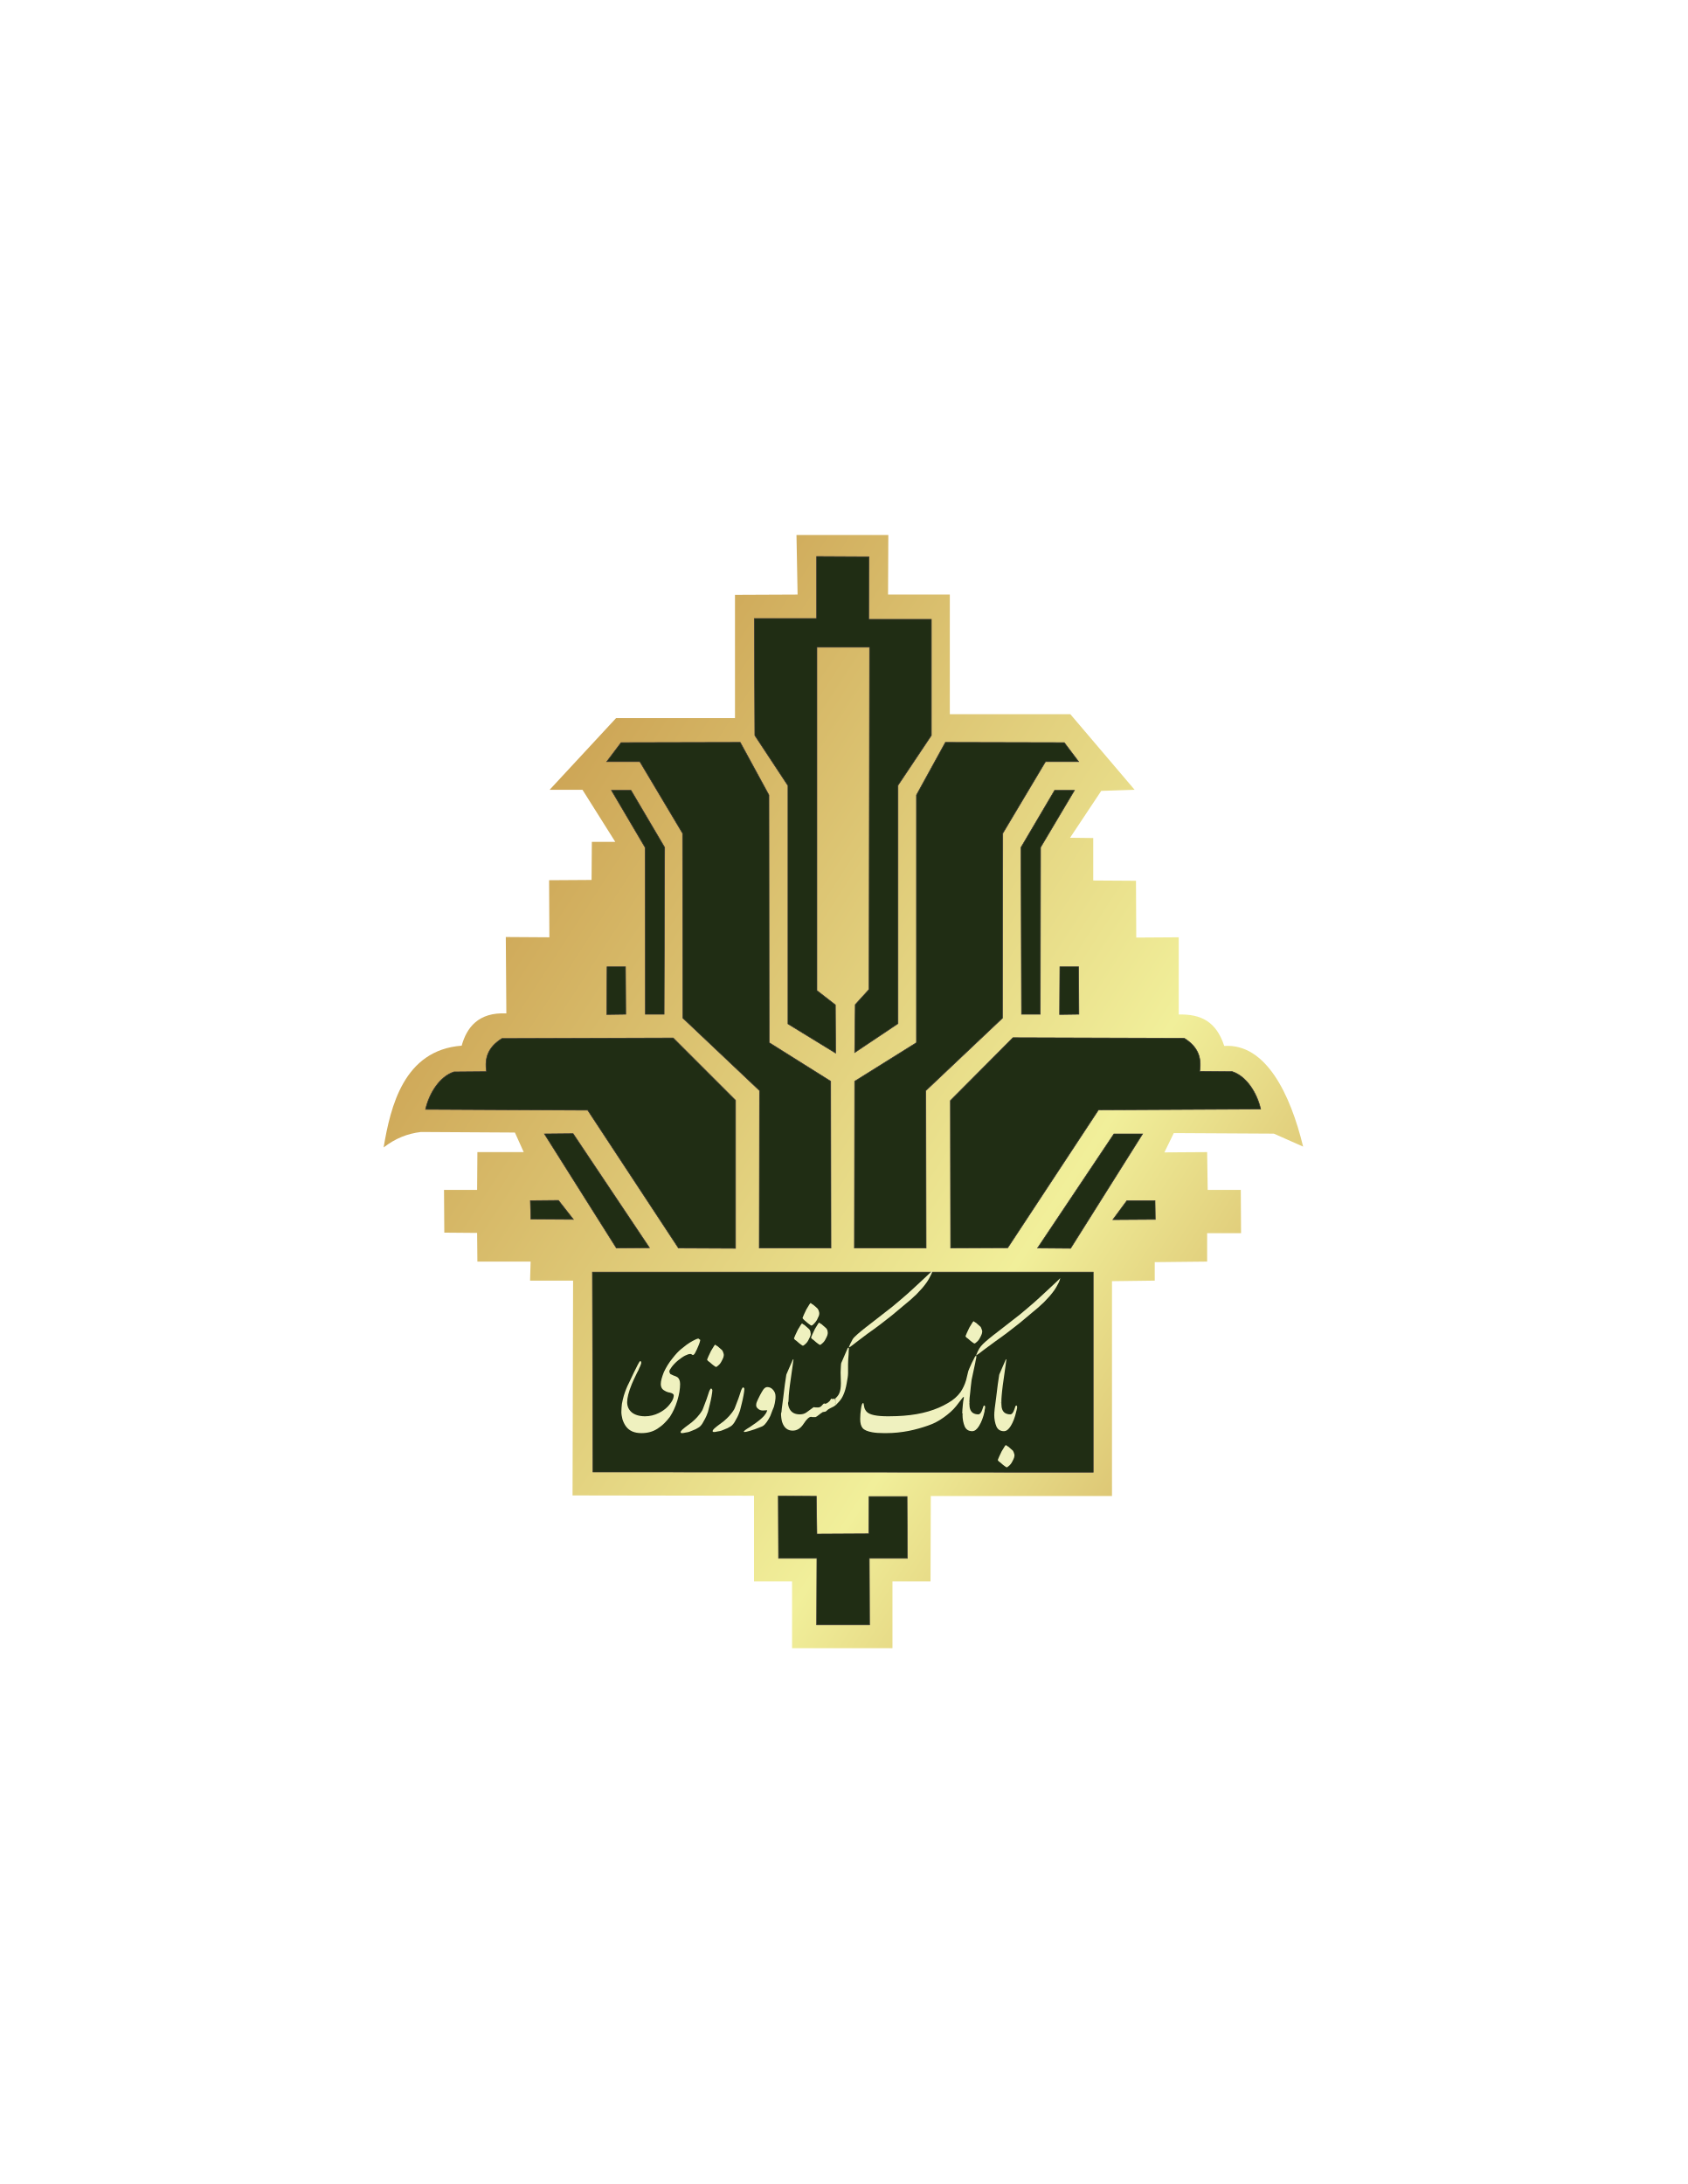
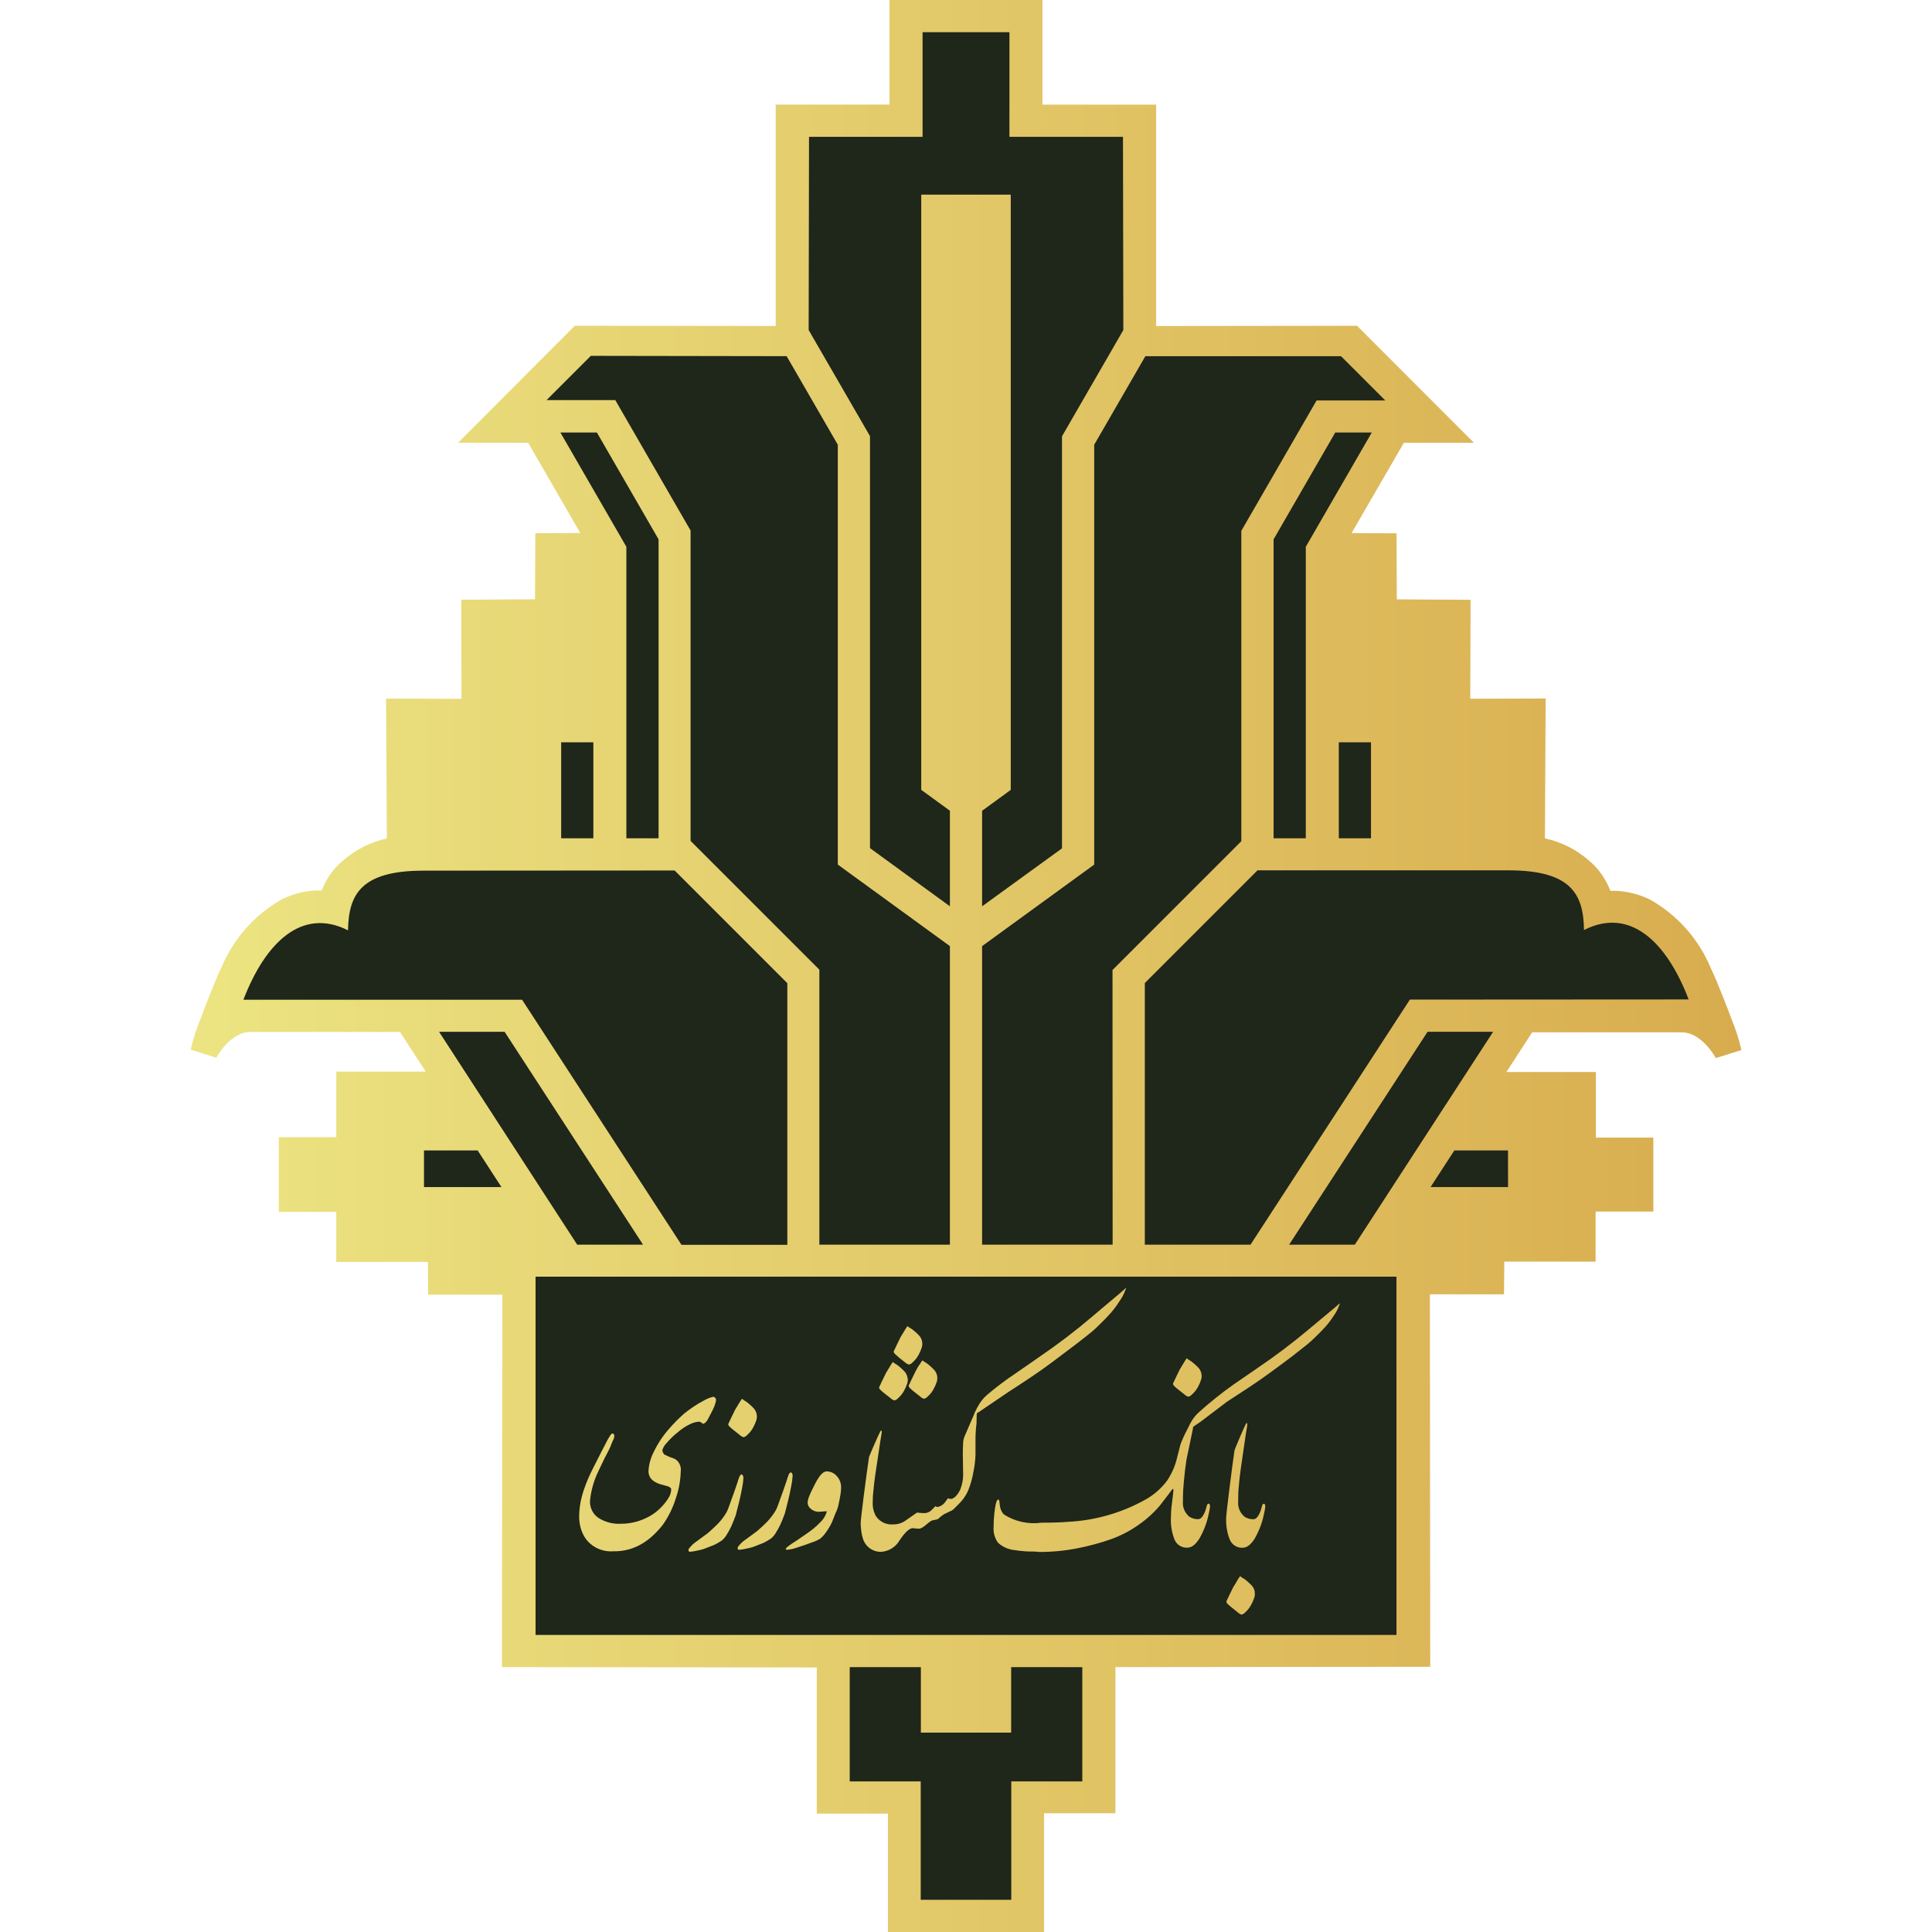
- <svg xmlns="http://www.w3.org/2000/svg" version="1.0" x="0px" y="0px" viewBox="0 0 612 792" style="enable-background:new 0 0 612 792;" xml:space="preserve">
-   <style type="text/css">
- 	.st0{fill-rule:evenodd;clip-rule:evenodd;fill:url(#SVGID_1_);}
- 	.st1{fill-rule:evenodd;clip-rule:evenodd;fill:#202D14;stroke:#373435;stroke-width:0.216;stroke-miterlimit:22.926;}
- 	.st2{fill-rule:evenodd;clip-rule:evenodd;fill:#EFF1BF;}
- </style>
-   <g id="Layer_1">
- </g>
-   <g id="_x23_Layer_3">
-     <g>
-       <linearGradient id="SVGID_1_" gradientUnits="userSpaceOnUse" x1="51.8" y1="231.721" x2="570.007" y2="568.249">
-         <stop offset="0" style="stop-color:#B6762A" />
-         <stop offset="0.63" style="stop-color:#F1EF9A" />
-         <stop offset="1" style="stop-color:#B6762A" />
-       </linearGradient>
-       <path class="st0" d="M289.2,215.6l-0.4-21.6h33.3l-0.1,21.6l22.4,0l0,43.4l43.7,0l23.3,27.4l-12.1,0.4L388,303.8l8.4,0.1l0,15.4    l15.5,0.1l0.1,20.6l15.4-0.1v28c8-0.2,13.6,2.5,16.5,11.4c15.1-1,24,17.5,28.6,36.5l-10.6-4.7l-36.3-0.2l-3.4,7l15.5-0.1l0.2,13.7    l12,0l0.1,15.7l-12.3,0l0,10.3l-19,0.2l0,6.7l-15.5,0.2l0,77.9l-65.7,0l-0.1,31l-13.8,0l0,24.2l-36.4,0v-24.2l-13.8,0l0-31.1    l-65.8-0.1l0.2-77.9l-15.6,0l0.2-6.9l-19.3,0l-0.1-10.4l-11.9-0.1l-0.1-15.5l12,0l0.1-13.7l16.8,0l-3.2-7.1l-34.1-0.2    c-4.9,0.6-9.2,2.3-13.5,5.6c2.5-14.8,7.3-35.3,28.3-36.9c1.8-6.5,6-12.2,16.2-11.7l-0.2-27.7l15.8,0.1l-0.1-20.7l15.4-0.1    l0.1-13.8l8.5,0l-11.9-18.9l-11.9,0l24.1-26h43.1l0-44.7L289.2,215.6z" />
-       <polygon class="st1" points="302.9,364.4 303,381.9 285.7,371.3 285.7,284.9 273.7,266.7 273.5,224.3 296.1,224.3 296.1,201.8     315.1,201.9 315,224.6 337.7,224.6 337.7,266.7 325.6,284.8 325.6,371.2 309.9,381.7 310.1,364.3 315.1,358.8 315.3,234.7     296.2,234.7 296.2,359.2   " />
-       <polygon class="st1" points="220,276.2 225.2,269.3 268.4,269.2 278.8,288.3 278.9,378.1 301.2,392.1 301.3,452.6 275.3,452.6     275.4,395.5 247.6,369.2 247.5,302.2 232,276.2   " />
-       <polygon class="st1" points="221.7,286.6 228.8,286.6 241,307.3 240.8,367.8 234,367.8 233.9,307.3   " />
-       <polygon class="st1" points="220.1,350.6 226.8,350.6 226.9,367.8 220,367.9   " />
-       <path class="st1" d="M154.3,402.3c1.3-5.8,5.1-11.9,10.3-13.6l11.8-0.1c-0.8-5.2,0.8-9,5.6-12l62.1-0.2l22.6,22.6l0,53.7    l-20.7-0.1l-32.9-50L154.3,402.3z" />
-       <polygon class="st1" points="197.4,411.2 207.8,411.1 235.5,452.5 223.5,452.6   " />
-       <polygon class="st1" points="192.3,435.4 192.5,442.1 207.9,442.2 202.5,435.3   " />
-       <polygon class="st1" points="391.1,276.2 385.9,269.3 342.8,269.2 332.3,288.3 332.3,378.1 309.9,392.1 309.8,452.6 335.8,452.6     335.7,395.5 363.5,369.2 363.6,302.2 379.1,276.2   " />
-       <path class="st1" d="M457.1,402.2c-1.3-5.8-5.1-11.9-10.3-13.6l-11.8-0.1c0.8-5.2-0.8-9-5.6-12l-62.1-0.2l-22.7,22.8l0.1,53.5    l20.7-0.1l32.9-50L457.1,402.2z" />
-       <polygon class="st1" points="414.3,411.2 403.9,411.2 376.2,452.6 388.2,452.7   " />
-       <polygon class="st1" points="418.8,435.4 418.9,442.2 403.5,442.3 408.6,435.4   " />
-       <polygon class="st1" points="282.2,542.5 282.3,565.1 296.2,565.1 296.1,589.2 315.3,589.2 315.2,565.1 329,565.1 328.9,542.7     315.1,542.7 315,556.2 296.2,556.3 296,542.6   " />
-       <polygon class="st1" points="214.8,461.3 215,533.8 396.4,533.9 396.4,461.3   " />
-       <polygon class="st1" points="384.3,350.6 391.1,350.6 391.2,367.8 384.2,367.9   " />
-       <polygon class="st1" points="389.6,286.6 382.4,286.6 370.2,307.3 370.4,367.8 377.2,367.8 377.3,307.3   " />
-       <g>
-         <path class="st2" d="M363.1,508.2v0.9c0,1.6,0.4,2.7,1.3,3.3c0.5,0.3,1.1,0.5,1.9,0.5c0.6,0,1.1-0.6,1.5-1.8     c0.1-0.3,0.2-0.6,0.3-0.9c0.1-0.3,0.2-0.5,0.4-0.5c0.2,0,0.3,0.2,0.3,0.6c0,0.2,0,0.4-0.1,0.7c-0.1,0.3-0.1,0.6-0.2,0.8     c-0.5,2.3-1.2,4-2,5.3c-0.8,1.3-1.6,1.9-2.5,1.9c-1.3,0-2.2-0.6-2.7-1.7c-0.5-1.2-0.8-2.6-0.8-4.4L363.1,508.2z" />
-         <path class="st2" d="M367.8,527.4c0.1,0.4,0,0.8-0.1,1.2c-0.1,0.4-0.4,0.9-0.7,1.5c-0.3,0.6-0.7,1.1-1.2,1.5     c-0.3,0.3-0.6,0.5-0.8,0.5c-0.1,0-0.4-0.2-0.8-0.5c-0.4-0.3-0.8-0.6-1.1-0.9c-0.3-0.3-0.6-0.5-0.9-0.7c-0.2-0.2-0.4-0.4-0.4-0.6     c0.2-0.5,0.4-0.9,0.5-1.2c0.4-0.8,0.7-1.5,0.9-1.9c0.4-0.6,0.7-1.2,1.1-1.8c0.1-0.1,0.2-0.3,0.4-0.5c0.1,0.1,0.2,0.2,0.4,0.3     c0.1,0.1,0.3,0.2,0.5,0.3c0.8,0.7,1.4,1.2,1.7,1.5C367.5,526.5,367.7,526.9,367.8,527.4z" />
-         <path class="st2" d="M363.1,508.2c-0.3,1-0.6,2-1,3c-0.4,1-1,1.6-1.6,1.6c0-0.5,0.2-2.5,0.7-6c0.4-3.6,0.8-6.3,1.1-8.2     c0-0.2,0.4-0.9,1-2.4c0.6-1.4,1.1-2.5,1.4-3.2c0.1,0,0.2-0.1,0.2-0.1c0,0.1,0,0.4-0.1,0.9l-0.2,1.5l-1,7.1     c-0.2,1.4-0.3,2.7-0.4,3.7C363.1,507,363.1,507.8,363.1,508.2z" />
-         <path class="st2" d="M351.5,508.2v0.9c0,1.6,0.4,2.7,1.3,3.3c0.5,0.3,1.1,0.5,1.9,0.5c0.6,0,1.1-0.6,1.5-1.8     c0.1-0.3,0.2-0.6,0.3-0.9c0.1-0.3,0.2-0.5,0.4-0.5c0.2,0,0.3,0.2,0.3,0.6c0,0.2,0,0.4-0.1,0.7c-0.1,0.3-0.1,0.6-0.1,0.8     c-0.5,2.3-1.2,4-2,5.3c-0.8,1.3-1.6,1.9-2.5,1.9c-1.3,0-2.2-0.6-2.7-1.7c-0.5-1.2-0.8-2.6-0.8-4.4L351.5,508.2z" />
-         <path class="st2" d="M356.1,482.5c0.1,0.4,0,0.8-0.1,1.2c-0.1,0.4-0.4,0.9-0.7,1.5c-0.3,0.6-0.7,1.1-1.2,1.5     c-0.3,0.3-0.6,0.5-0.8,0.5c-0.1,0-0.4-0.2-0.8-0.5c-0.4-0.3-0.8-0.6-1.1-0.9c-0.3-0.3-0.6-0.5-0.9-0.7c-0.2-0.2-0.4-0.4-0.4-0.6     c0.2-0.5,0.4-0.9,0.5-1.2c0.4-0.8,0.7-1.5,0.9-1.9c0.4-0.6,0.7-1.2,1.1-1.8c0.1-0.1,0.2-0.3,0.4-0.5c0.1,0.1,0.2,0.2,0.4,0.3     c0.1,0.1,0.3,0.2,0.5,0.3c0.8,0.7,1.4,1.2,1.7,1.5C355.8,481.7,356,482.1,356.1,482.5z" />
-         <path class="st2" d="M351.5,508.2c-0.1,0.5-0.2,0.9-0.4,1.4c-0.1,0.5-0.3,1-0.6,1.6c-0.3,0.6-0.6,1-0.9,1.2     c-0.3,0.3-0.6,0.3-0.7,0.2c0-0.9,0.1-1.9,0.2-3c0.1-1.1,0.2-1.9,0.3-2.2l0.1-0.6c0-0.1,0-0.2-0.1-0.2c0,0-0.1,0-0.2,0.1     c-0.2,0.2-0.4,0.5-0.8,1c-0.8,1-1.3,1.7-1.7,2.2c-1.2,1.5-2.7,2.8-4.5,4.1c-1.8,1.3-3.7,2.3-5.8,3c-2,0.7-4.4,1.4-6.9,1.9     c-2.6,0.5-5.3,0.8-8.1,0.8h-0.9c-1.7,0-3.1-0.1-4.2-0.3c-1.7-0.3-2.9-0.8-3.5-1.5c-0.6-0.7-0.9-1.8-0.9-3.3     c0-1.2,0.1-2.5,0.3-3.8c0.2-1.3,0.4-2,0.8-2c0.1,0,0.2,0.4,0.3,1.1c0.1,0.8,0.4,1.4,0.9,2c1.1,1.2,3.7,1.7,7.9,1.7     c2.3,0,4.1-0.1,5.5-0.2c6.6-0.5,11.9-2.1,16.1-4.6c2-1.1,3.5-2.5,4.6-4c0.8-1.2,1.5-2.6,2-4.3l0.8-3.3c0.1-0.3,0.5-1.3,1.3-3     c0.5-1,0.9-1.7,1-2c0.2-0.3,0.4-0.5,0.6-0.8c0,0.3,0,0.6,0,0.9c-0.2,0.8-0.3,1.5-0.4,2l-1.3,6.1c-0.2,1.7-0.4,3.2-0.5,4.5     C351.6,506.5,351.5,507.5,351.5,508.2z" />
-         <path class="st2" d="M356.4,487.4c0.9-0.9,2.8-2.5,5.7-4.7c2.6-2,5.1-4,7.7-6c1.8-1.5,3.6-3,5.3-4.5c1.2-1.1,2.8-2.5,4.8-4.4     c3-2.8,4.5-4.2,4.5-4.3c0,0.2,0,0.4-0.1,0.5c-0.1,0.5-0.5,1.4-1.1,2.4c-0.6,1.1-1.2,1.9-1.6,2.4c-0.6,0.8-1.3,1.6-2.1,2.4     c-0.7,0.8-1.3,1.4-1.8,1.8c-0.6,0.6-1.6,1.5-3.1,2.7c-1.1,0.9-2.7,2.3-4.9,4.1c-1.5,1.2-2.9,2.3-4.1,3.2     c-1.6,1.2-3.2,2.4-4.8,3.5l-4.2,3.1c-0.6,0.5-1.2,0.9-1.7,1.3c-0.5,0.4-0.9,0.6-0.9,0.4c0.3-0.8,0.7-1.6,1.1-2.3     C355.4,488.5,355.9,487.9,356.4,487.4z" />
-         <path class="st2" d="M302.9,509.7c0.8-0.8,1.3-1.4,1.5-1.6c0.6-0.7,1.1-1.5,1.5-2.5c0.4-0.9,0.8-2.2,1.1-3.9     c0.3-1.6,0.5-2.9,0.5-3.7c0-1,0-2.1,0-3.3c0-1.1,0.1-2.3,0.2-3.5c0-1.1,0.1-1.8,0.1-2c0-0.2,0-0.4-0.1-0.5     c-0.1,0-0.2,0.1-0.3,0.1l-2.2,5.1c-0.2,0.3-0.3,0.9-0.3,1.5c0,0.7-0.1,1.5-0.1,2.3l0.1,3.9c0,1.6-0.2,2.8-0.6,3.7     c-0.2,0.4-0.4,0.8-0.7,1.1c-0.3,0.3-0.5,0.6-0.7,0.7V509.7z" />
-         <path class="st2" d="M310.1,484.6c0.9-0.9,2.8-2.5,5.7-4.7c2.6-2,5.1-4,7.7-6c1.8-1.5,3.6-3,5.3-4.5c1.2-1.1,2.8-2.5,4.8-4.4     c3-2.8,4.5-4.2,4.5-4.3c0,0.2,0,0.4-0.1,0.5c-0.1,0.5-0.5,1.3-1.1,2.4c-0.6,1.1-1.2,1.9-1.6,2.4c-0.6,0.8-1.3,1.6-2.1,2.4     c-0.7,0.8-1.3,1.4-1.8,1.8c-0.6,0.6-1.6,1.5-3.1,2.7c-1.1,0.9-2.7,2.3-4.9,4.1c-1.5,1.2-2.9,2.3-4.1,3.2     c-1.6,1.2-3.2,2.4-4.8,3.5l-4.1,3.1c-0.6,0.5-1.2,0.9-1.7,1.3c-0.5,0.4-0.9,0.6-0.9,0.4c0.3-0.8,0.7-1.6,1.1-2.3     C309.1,485.7,309.5,485.1,310.1,484.6z" />
-         <path class="st2" d="M302.8,509.7l-0.4,0.3c-0.7,0.3-1.1,0.6-1.4,0.7c-0.2,0.1-0.4,0.2-0.7,0.4c-0.2,0.2-0.5,0.4-0.8,0.7     c-0.2,0.1-0.4,0.2-0.7,0.2c-0.3,0-0.6,0.1-0.8,0.3c-0.2,0.1-0.6,0.4-1.1,0.8c-0.5,0.4-0.9,0.7-1.2,0.8c-0.2,0-0.4,0-0.7,0     c-0.3,0-0.6,0-0.9-0.1c-0.7,0-1.6,0.8-2.7,2.5c-1.1,1.7-2.4,2.5-4,2.5c-1.8,0-3.1-1-3.8-3.1c-0.1-0.3-0.2-0.8-0.3-1.5     c-0.1-0.7-0.1-1.2-0.1-1.6l2.5-4.5c0,1.2,0.2,2.2,0.7,3c0.7,1.2,1.9,1.8,3.6,1.8c0.9,0,1.7-0.2,2.4-0.7c0.8-0.6,1.7-1.2,2.6-1.9     c0.5,0.1,1,0.1,1.6,0.1c0.5,0,1-0.2,1.4-0.7c0.2-0.3,0.5-0.5,0.8-0.8c0.2,0.2,0.4,0.2,0.7,0.1c0.5-0.2,0.9-0.5,1.3-0.9     c0.2-0.3,0.4-0.6,0.6-0.9c0.3,0.1,0.6,0.2,0.8,0.1c0.2-0.1,0.3-0.1,0.4-0.2c0.1,0.2,0.2,0.4,0.2,0.6c0.1,0.2,0.1,0.4,0.1,0.7     c0,0.2,0,0.3-0.1,0.5C303,509.3,302.9,509.5,302.8,509.7z" />
-         <path class="st2" d="M293.9,483.3c0.1,0.4,0.1,0.8-0.1,1.2c-0.1,0.4-0.4,0.9-0.7,1.5c-0.3,0.6-0.7,1.1-1.2,1.5     c-0.3,0.3-0.6,0.5-0.8,0.5c-0.1,0-0.4-0.2-0.8-0.5c-0.4-0.3-0.8-0.6-1.1-0.9c-0.3-0.3-0.6-0.5-0.9-0.7c-0.2-0.2-0.4-0.4-0.4-0.6     c0.2-0.5,0.4-0.9,0.5-1.2c0.4-0.8,0.7-1.5,0.9-1.9c0.4-0.6,0.7-1.2,1.1-1.8c0.1-0.1,0.2-0.3,0.4-0.5c0.1,0.1,0.2,0.2,0.4,0.3     c0.1,0.1,0.3,0.2,0.5,0.3c0.8,0.7,1.4,1.2,1.7,1.5C293.7,482.4,293.9,482.8,293.9,483.3L293.9,483.3z M300.1,483L300.1,483     c0.1,0.4,0,0.8-0.1,1.2c-0.1,0.4-0.4,0.9-0.7,1.5c-0.3,0.6-0.7,1.1-1.2,1.5c-0.3,0.3-0.6,0.5-0.8,0.5c-0.1,0-0.4-0.2-0.8-0.5     c-0.4-0.3-0.8-0.6-1.1-0.9c-0.3-0.3-0.6-0.5-0.9-0.7c-0.2-0.2-0.4-0.4-0.4-0.6c0.2-0.5,0.4-0.9,0.5-1.2c0.4-0.8,0.7-1.5,0.9-1.9     c0.4-0.6,0.7-1.2,1.1-1.8c0.1-0.1,0.2-0.3,0.4-0.5c0.1,0.1,0.2,0.2,0.4,0.3c0.1,0.1,0.3,0.2,0.5,0.3c0.8,0.7,1.4,1.2,1.7,1.5     C299.9,482.1,300.1,482.5,300.1,483L300.1,483z M297,475.8L297,475.8c-0.1-0.5-0.3-0.9-0.5-1.2c-0.3-0.3-0.8-0.8-1.7-1.5     c-0.2-0.1-0.4-0.2-0.5-0.3c-0.1-0.1-0.2-0.2-0.4-0.3c-0.2,0.2-0.3,0.4-0.4,0.5c-0.4,0.6-0.7,1.2-1.1,1.8c-0.2,0.4-0.5,1-0.9,1.9     c-0.1,0.3-0.3,0.7-0.5,1.2c0,0.2,0.1,0.3,0.4,0.6c0.2,0.2,0.5,0.5,0.9,0.8c0.3,0.3,0.7,0.6,1.1,0.9c0.4,0.3,0.7,0.5,0.8,0.5     c0.2,0,0.5-0.2,0.8-0.5c0.5-0.5,0.9-1,1.2-1.5c0.3-0.6,0.5-1.1,0.7-1.5C297.1,476.6,297.1,476.2,297,475.8z" />
-         <path class="st2" d="M285.9,508.2c-0.3,1-0.6,2-1,3c-0.4,1-1,1.6-1.6,1.6c0-0.5,0.2-2.5,0.7-6c0.4-3.6,0.8-6.3,1.1-8.2     c0-0.2,0.4-0.9,1-2.4c0.6-1.4,1.1-2.5,1.4-3.2c0.1,0,0.2-0.1,0.2-0.1c0,0.1,0,0.4-0.1,0.9l-0.2,1.5l-1,7.1     c-0.2,1.4-0.3,2.7-0.4,3.7C286,507,285.9,507.8,285.9,508.2z" />
-         <path class="st2" d="M280.1,511.4l-0.8,2.1c-0.4,0.8-0.8,1.5-1.3,2.2c-0.5,0.7-0.9,1.1-1.2,1.3c-0.3,0.2-0.9,0.5-1.8,0.8     c-0.4,0.2-0.9,0.3-1.3,0.5c-1,0.3-1.6,0.5-1.9,0.6c-0.9,0.3-1.6,0.4-1.9,0.4l-0.2-0.1c0-0.3,0.7-0.8,2.2-1.7l2.3-1.6     c0.4-0.3,0.8-0.6,1.3-1c0.5-0.4,1-0.9,1.5-1.4c0.5-0.6,0.9-1.2,1.1-1.8c0-0.1,0-0.2,0.1-0.3l-1.6,0.1c-0.7,0-1.3-0.2-1.8-0.7     c-0.5-0.4-0.7-0.9-0.6-1.5c0-0.3,0.1-0.7,0.3-1.1c0.2-0.4,0.5-1.2,1.1-2.3c0.4-0.7,0.7-1.3,1.1-1.9c0.5-0.7,1-1,1.5-1     c0.8,0,1.5,0.3,2.1,1c0.6,0.7,0.9,1.4,0.9,2.4c0,0.5,0,0.9-0.1,1.4c-0.1,0.5-0.1,0.9-0.2,1.2c-0.1,0.3-0.2,0.8-0.3,1.2     C280.4,510.6,280.3,511,280.1,511.4z" />
-         <path class="st2" d="M269.9,503.7c0,0.5-0.1,1.2-0.3,2.3c-0.2,1.1-0.4,2-0.6,2.8l-0.7,2.8c-0.4,1.1-0.7,1.9-1,2.4     c-0.4,0.7-0.7,1.3-1,1.8c-0.3,0.5-0.6,0.8-0.9,1.1c-0.3,0.3-0.9,0.6-1.6,1l-2.2,0.9c-0.2,0.1-0.7,0.2-1.4,0.3     c-0.7,0.2-1.2,0.2-1.4,0.2c-0.2,0-0.3-0.1-0.4-0.2c0-0.1,0-0.3,0.1-0.5c0.2-0.3,0.7-0.8,1.5-1.4c0.8-0.6,1.6-1.2,2.4-1.8     c0.9-0.8,1.6-1.4,2-1.9c0.6-0.7,1.2-1.4,1.8-2.4c0.1-0.2,0.3-0.6,0.5-1.2c0.2-0.6,0.6-1.6,1.1-2.9l0.7-2.1     c0.1-0.3,0.2-0.7,0.4-1.1c0.2-0.4,0.4-0.7,0.6-0.7C269.8,503.3,269.9,503.5,269.9,503.7z" />
-         <path class="st2" d="M258.3,504.1c0,0.5-0.1,1.2-0.3,2.3c-0.2,1.1-0.4,2-0.6,2.8l-0.7,2.8c-0.4,1.1-0.7,1.9-1,2.4     c-0.4,0.7-0.7,1.3-1,1.8c-0.3,0.5-0.6,0.8-0.9,1.1c-0.3,0.3-0.9,0.6-1.6,1l-2.2,0.9c-0.2,0.1-0.7,0.2-1.4,0.3     c-0.7,0.2-1.2,0.2-1.4,0.2c-0.2,0-0.3-0.1-0.4-0.2c0-0.1,0-0.3,0.1-0.5c0.2-0.3,0.7-0.8,1.5-1.4c0.8-0.6,1.6-1.2,2.4-1.8     c0.9-0.8,1.6-1.4,2-1.9c0.6-0.7,1.2-1.4,1.8-2.4c0.1-0.2,0.3-0.6,0.5-1.2c0.2-0.6,0.6-1.6,1.1-2.9l0.7-2.1     c0.1-0.3,0.2-0.7,0.4-1.1c0.2-0.4,0.4-0.7,0.6-0.7C258.2,503.8,258.3,504,258.3,504.1z" />
-         <path class="st2" d="M262.4,491c0.1,0.4,0,0.8-0.1,1.2c-0.1,0.4-0.4,0.9-0.7,1.5c-0.3,0.6-0.7,1.1-1.2,1.5     c-0.3,0.3-0.6,0.5-0.8,0.5c-0.1,0-0.4-0.2-0.8-0.5c-0.4-0.3-0.8-0.6-1.1-0.9c-0.3-0.3-0.6-0.5-0.9-0.7c-0.2-0.2-0.4-0.4-0.4-0.6     c0.2-0.5,0.4-0.9,0.5-1.2c0.4-0.8,0.7-1.5,0.9-1.9c0.4-0.6,0.7-1.2,1.1-1.8c0.1-0.1,0.2-0.3,0.4-0.5c0.1,0.1,0.2,0.2,0.4,0.3     c0.1,0.1,0.3,0.2,0.5,0.3c0.8,0.7,1.4,1.2,1.7,1.5C262.1,490.1,262.3,490.5,262.4,491z" />
-         <path class="st2" d="M253.9,486c-0.1,0.5-0.2,0.9-0.4,1.4c-0.2,0.4-0.4,1.1-0.8,1.9c-0.4,0.8-0.6,1.2-0.7,1.4     c-0.3,0.5-0.6,0.7-0.8,0.7c-0.2-0.1-0.3-0.2-0.5-0.3c-0.1-0.1-0.3-0.1-0.4-0.1c-0.5,0-1.1,0.2-1.9,0.6c-0.8,0.4-1.6,1-2.5,1.7     c-1.1,0.9-1.9,1.8-2.4,2.5c-0.5,0.7-0.8,1.2-0.8,1.5c0,0.3,0.1,0.6,0.4,1l1.1,0.5c0.3,0.1,0.5,0.2,0.8,0.3     c0.2,0.1,0.4,0.2,0.6,0.3c0.6,0.4,1,1.3,1,2.5c0,1.7-0.3,3.7-1,6c-0.7,2.3-1.6,4.2-2.7,5.9c-0.6,0.8-1.2,1.5-2,2.3     c-0.8,0.8-1.6,1.4-2.5,2c-1.7,1.1-3.6,1.6-5.8,1.6c-2.6,0-4.4-0.8-5.6-2.4c-0.6-0.8-1-1.7-1.3-2.6c-0.2-0.9-0.4-1.8-0.4-2.6     c0-1,0.1-2.1,0.2-3c0.2-1,0.4-2,0.7-3c0.5-1.6,1.1-3.2,1.9-4.7c0.7-1.5,1.3-2.7,1.7-3.6l1.4-2.8c0.2-0.3,0.3-0.6,0.5-0.9     c0.2-0.3,0.3-0.5,0.4-0.5c0.3,0,0.4,0.2,0.4,0.5c0,0.3,0,0.5-0.1,0.6c-0.2,0.6-0.4,1.1-0.6,1.4c-0.1,0.4-0.4,1-0.9,1.9     c-0.2,0.5-0.6,1.2-1.1,2.3c-0.2,0.5-0.5,1.1-0.7,1.6c-1.2,2.9-1.7,5.1-1.7,6.6c0,1.5,0.6,2.8,1.7,3.7c1.1,0.9,2.8,1.4,4.8,1.4     c1.7,0,3.4-0.4,5-1.2c1.2-0.6,2.2-1.3,3-2.1c0.8-0.8,1.4-1.6,1.8-2.3c0.4-0.7,0.6-1.4,0.6-2c0-0.3-0.3-0.6-0.8-0.8     c-0.6-0.2-1-0.3-1.2-0.3c-0.2-0.1-0.5-0.2-0.8-0.3c-0.6-0.3-1.1-0.6-1.4-1c-0.3-0.4-0.5-1-0.5-1.7c0-1.1,0.4-2.5,1.1-4.3     c0.8-1.7,1.8-3.4,3.2-5.1c1.1-1.4,2.1-2.5,3.1-3.3c0.5-0.4,1.1-0.9,1.9-1.5c0.8-0.6,1.5-1,2.2-1.4c0.9-0.5,1.6-0.8,2.1-0.9     c0.2,0.1,0.3,0.2,0.4,0.3C253.9,485.8,253.9,485.9,253.9,486z" />
-       </g>
-     </g>
-   </g>
+ <svg xmlns="http://www.w3.org/2000/svg" viewBox="0 0 48 48" fill="none">
+   <path fill-rule="evenodd" clip-rule="evenodd" d="M25.94 48H22.06V45.058H20.293V41.427L12.471 41.419L12.48 32.166H10.637L10.631 31.352H8.355V30.108H6.927V28.254H8.355V26.624H10.577L9.937 25.638H6.227C5.711 25.638 5.374 26.278 5.374 26.278L4.738 26.078C4.797 25.815 4.879 25.558 4.984 25.31C5.084 25.027 5.311 24.472 5.311 24.472L5.341 24.397C5.392 24.275 5.441 24.154 5.502 24.036C5.802 23.316 6.335 22.718 7.015 22.336C7.106 22.292 7.2 22.254 7.296 22.223C7.469 22.168 7.648 22.134 7.829 22.123C7.884 22.123 7.939 22.123 7.994 22.123L8.009 22.086L8.032 22.032C8.098 21.884 8.183 21.744 8.284 21.617C8.35 21.539 8.422 21.466 8.5 21.4C8.815 21.117 9.198 20.921 9.611 20.831L9.592 17.356L11.465 17.362L11.46 14.9L13.293 14.889L13.3 13.248L14.417 13.243L13.121 11H11.381L14.281 8.093L19.272 8.099V2.599H22.1V0H25.9V2.6H28.724V8.1L33.715 8.094L36.619 11H34.879L33.579 13.245L34.696 13.25L34.703 14.891L36.536 14.902L36.528 17.36L38.402 17.354L38.383 20.829C38.799 20.919 39.184 21.115 39.5 21.4C39.58 21.469 39.654 21.545 39.72 21.627C39.821 21.754 39.906 21.894 39.972 22.042L39.995 22.096L40.009 22.133C40.064 22.133 40.119 22.133 40.174 22.133C40.355 22.145 40.534 22.178 40.707 22.233C40.803 22.264 40.897 22.302 40.988 22.346C41.668 22.727 42.201 23.326 42.501 24.046C42.558 24.165 42.611 24.286 42.662 24.407L42.692 24.482C42.692 24.482 42.919 25.038 43.019 25.32C43.124 25.568 43.206 25.825 43.265 26.088L42.629 26.288C42.629 26.288 42.292 25.648 41.776 25.648H38.066L37.426 26.634H39.648V28.264H41.077V30.1H39.642V31.344H37.373L37.367 32.158H35.525L35.534 41.411L27.712 41.419V45.05H25.94V48Z" fill="url(#paint0_linear_0_1081)" />
+   <path fill-rule="evenodd" clip-rule="evenodd" d="M25.125 47.2H22.875V44.258H21.111V41.419H22.879V43.047H25.122V41.419H26.89V44.258H25.125V47.2ZM34.695 40.619H13.306V31.719H34.694L34.695 40.619ZM31.172 39.55C31.181 39.599 31.177 39.651 31.161 39.698C31.14 39.76 31.114 39.82 31.082 39.877C31.044 39.946 30.995 40.008 30.936 40.059C30.912 40.088 30.88 40.107 30.843 40.114C30.805 40.101 30.771 40.08 30.743 40.052C30.701 40.017 30.657 39.982 30.611 39.945C30.576 39.919 30.543 39.89 30.511 39.859C30.488 39.842 30.473 39.818 30.468 39.79C30.496 39.731 30.518 39.685 30.532 39.653C30.58 39.552 30.616 39.478 30.639 39.433C30.682 39.366 30.725 39.295 30.768 39.22L30.811 39.158C30.824 39.171 30.839 39.182 30.854 39.192L30.911 39.226C30.983 39.279 31.05 39.339 31.111 39.405C31.144 39.447 31.166 39.496 31.175 39.549L31.172 39.55ZM25.816 38.558C26.139 38.559 26.46 38.528 26.777 38.465C27.057 38.41 27.333 38.336 27.603 38.241C27.847 38.153 28.078 38.033 28.289 37.883C28.489 37.745 28.669 37.581 28.825 37.395C28.868 37.34 28.934 37.253 29.025 37.134C29.068 37.074 29.099 37.034 29.118 37.01C29.137 36.986 29.142 36.991 29.147 36.996C29.153 37.004 29.155 37.013 29.154 37.023L29.147 37.099C29.142 37.14 29.132 37.229 29.115 37.364C29.099 37.483 29.091 37.602 29.09 37.722C29.084 37.901 29.114 38.078 29.179 38.245C29.23 38.377 29.363 38.461 29.504 38.451C29.604 38.451 29.702 38.377 29.797 38.228C29.91 38.033 29.99 37.82 30.033 37.599L30.051 37.51C30.057 37.483 30.061 37.455 30.062 37.427C30.062 37.381 30.05 37.358 30.026 37.358C30.002 37.358 29.991 37.379 29.98 37.42C29.969 37.461 29.957 37.498 29.948 37.53C29.896 37.672 29.836 37.743 29.769 37.743C29.691 37.745 29.613 37.724 29.547 37.681C29.432 37.585 29.373 37.438 29.39 37.289V37.182C29.39 37.099 29.397 36.977 29.412 36.814C29.428 36.633 29.449 36.453 29.476 36.274L29.626 35.552C29.633 35.517 29.64 35.481 29.647 35.446L29.814 35.333L30.482 34.827C30.673 34.704 30.864 34.579 31.054 34.453C31.219 34.344 31.381 34.231 31.54 34.115C31.797 33.927 31.99 33.784 32.119 33.685C32.29 33.552 32.412 33.456 32.484 33.397C32.556 33.338 32.626 33.274 32.695 33.204C32.781 33.122 32.863 33.037 32.942 32.949C33.013 32.868 33.077 32.782 33.135 32.691C33.193 32.612 33.239 32.525 33.271 32.433C33.281 32.416 33.285 32.397 33.285 32.378C33.285 32.386 33.106 32.537 32.749 32.832C32.563 32.989 32.375 33.145 32.184 33.298C31.979 33.461 31.77 33.618 31.555 33.771C31.251 33.983 30.946 34.194 30.64 34.403C30.345 34.612 30.062 34.839 29.793 35.081C29.729 35.136 29.674 35.2 29.628 35.271C29.619 35.283 29.611 35.295 29.604 35.308C29.571 35.363 29.542 35.42 29.516 35.478L29.484 35.541C29.423 35.654 29.371 35.771 29.327 35.892L29.227 36.284C29.177 36.466 29.097 36.638 28.991 36.793C28.844 36.988 28.656 37.15 28.441 37.267C27.852 37.592 27.197 37.778 26.525 37.81C26.363 37.824 26.146 37.831 25.875 37.831C25.549 37.876 25.216 37.803 24.939 37.625C24.88 37.56 24.845 37.476 24.839 37.388C24.832 37.298 24.821 37.254 24.807 37.254C24.769 37.254 24.739 37.332 24.718 37.488C24.697 37.638 24.686 37.79 24.686 37.942C24.675 38.081 24.715 38.219 24.797 38.331C24.913 38.435 25.06 38.499 25.215 38.513C25.38 38.539 25.548 38.551 25.715 38.548L25.816 38.558ZM18.472 36.7C18.467 36.792 18.455 36.884 18.436 36.975C18.412 37.103 18.388 37.215 18.364 37.312L18.278 37.649C18.23 37.777 18.192 37.871 18.164 37.931C18.129 38.004 18.089 38.075 18.046 38.144C18.016 38.192 17.979 38.235 17.935 38.271C17.874 38.314 17.81 38.352 17.742 38.384L17.485 38.484C17.43 38.501 17.374 38.515 17.317 38.525C17.262 38.538 17.206 38.548 17.149 38.553C17.125 38.553 17.111 38.545 17.106 38.529C17.102 38.509 17.107 38.487 17.12 38.471C17.17 38.404 17.231 38.346 17.3 38.3C17.398 38.227 17.495 38.156 17.59 38.087C17.699 37.99 17.78 37.915 17.833 37.86C17.915 37.775 17.987 37.68 18.047 37.578C18.071 37.533 18.092 37.486 18.108 37.437C18.134 37.366 18.176 37.251 18.233 37.09L18.319 36.842C18.328 36.805 18.343 36.761 18.362 36.708C18.381 36.656 18.405 36.629 18.434 36.629C18.452 36.648 18.464 36.672 18.47 36.698L18.472 36.7ZM23.701 37.479V37.485C23.801 37.387 23.86 37.327 23.879 37.305C23.953 37.221 24.014 37.125 24.058 37.021C24.116 36.877 24.158 36.726 24.183 36.573C24.213 36.431 24.231 36.287 24.236 36.142C24.236 36.022 24.236 35.896 24.236 35.764C24.236 35.632 24.244 35.499 24.261 35.364C24.261 35.239 24.268 35.164 24.268 35.13C24.268 35.124 24.268 35.118 24.268 35.113C24.283 35.105 24.302 35.093 24.324 35.079L24.535 34.935L25.046 34.589C25.246 34.46 25.443 34.33 25.638 34.199C25.809 34.085 25.975 33.967 26.138 33.845C26.405 33.645 26.605 33.494 26.738 33.393C26.917 33.255 27.043 33.155 27.118 33.093C27.193 33.031 27.267 32.962 27.34 32.887C27.431 32.8 27.518 32.709 27.601 32.615C27.677 32.527 27.746 32.434 27.808 32.336C27.871 32.25 27.921 32.155 27.958 32.055C27.969 32.036 27.974 32.015 27.975 31.994C27.975 32.003 27.788 32.164 27.414 32.475C27.219 32.642 27.023 32.806 26.824 32.969C26.611 33.141 26.392 33.308 26.169 33.469C25.854 33.691 25.537 33.911 25.22 34.13C24.976 34.292 24.742 34.469 24.52 34.659C24.453 34.717 24.394 34.785 24.345 34.859C24.297 34.934 24.255 35.011 24.218 35.092L24.206 35.12V35.126L23.964 35.687C23.941 35.743 23.929 35.803 23.928 35.864C23.923 35.942 23.921 36.032 23.921 36.135L23.928 36.583C23.935 36.729 23.91 36.875 23.857 37.011C23.835 37.057 23.807 37.101 23.775 37.141C23.752 37.171 23.725 37.197 23.693 37.218L23.65 37.238C23.616 37.242 23.582 37.237 23.55 37.225C23.526 37.261 23.502 37.294 23.478 37.325C23.44 37.375 23.388 37.412 23.328 37.432C23.3 37.447 23.264 37.442 23.242 37.419C23.209 37.45 23.178 37.482 23.149 37.513C23.104 37.561 23.043 37.589 22.977 37.593C22.912 37.593 22.848 37.589 22.784 37.579C22.679 37.65 22.576 37.722 22.476 37.793C22.391 37.848 22.291 37.876 22.19 37.873C22.02 37.888 21.855 37.808 21.761 37.666C21.704 37.562 21.677 37.444 21.683 37.325C21.683 37.271 21.683 37.185 21.697 37.064C21.709 36.921 21.726 36.778 21.747 36.636L21.869 35.82L21.898 35.646C21.906 35.611 21.909 35.575 21.905 35.539L21.876 35.552C21.833 35.637 21.776 35.761 21.705 35.926C21.634 36.091 21.596 36.182 21.591 36.2C21.558 36.419 21.515 36.734 21.462 37.146C21.409 37.558 21.383 37.791 21.383 37.846C21.384 37.908 21.389 37.969 21.397 38.03C21.402 38.088 21.414 38.146 21.432 38.201C21.482 38.409 21.669 38.556 21.883 38.555C22.081 38.546 22.259 38.434 22.355 38.261C22.488 38.065 22.596 37.967 22.677 37.967L22.777 37.977C22.804 37.981 22.832 37.981 22.859 37.977C22.91 37.957 22.958 37.928 22.998 37.89C23.039 37.854 23.082 37.821 23.127 37.79C23.158 37.773 23.192 37.763 23.227 37.76C23.257 37.758 23.287 37.749 23.313 37.733C23.351 37.697 23.383 37.669 23.413 37.649C23.437 37.63 23.464 37.614 23.492 37.602C23.518 37.591 23.572 37.565 23.653 37.525L23.696 37.491L23.701 37.479ZM17.786 34.785C17.791 34.77 17.788 34.753 17.779 34.74C17.765 34.724 17.748 34.71 17.729 34.701C17.641 34.72 17.556 34.754 17.479 34.801C17.387 34.848 17.299 34.901 17.214 34.96C17.123 35.023 17.049 35.078 16.992 35.125C16.862 35.24 16.74 35.363 16.627 35.494C16.475 35.665 16.348 35.855 16.248 36.061C16.17 36.208 16.123 36.37 16.112 36.537C16.108 36.606 16.128 36.675 16.169 36.731C16.213 36.783 16.27 36.823 16.333 36.848C16.365 36.863 16.399 36.875 16.433 36.883C16.462 36.89 16.509 36.903 16.576 36.922C16.643 36.941 16.676 36.97 16.676 37.009C16.672 37.088 16.645 37.164 16.601 37.229C16.54 37.325 16.466 37.413 16.383 37.491C16.279 37.59 16.158 37.67 16.026 37.727C15.84 37.813 15.638 37.857 15.433 37.857C15.23 37.87 15.028 37.816 14.858 37.705C14.727 37.61 14.652 37.456 14.658 37.294C14.682 37.037 14.752 36.787 14.865 36.555L14.951 36.374C15.008 36.253 15.051 36.167 15.08 36.115C15.132 36.015 15.167 35.945 15.18 35.904C15.193 35.863 15.219 35.81 15.248 35.745C15.258 35.723 15.263 35.699 15.262 35.674C15.262 35.635 15.245 35.616 15.212 35.616C15.198 35.616 15.18 35.633 15.158 35.668C15.136 35.703 15.116 35.737 15.097 35.768L14.933 36.086L14.726 36.494C14.64 36.663 14.565 36.839 14.504 37.019C14.467 37.128 14.438 37.24 14.418 37.353C14.399 37.465 14.389 37.579 14.389 37.693C14.39 37.791 14.405 37.887 14.432 37.981C14.463 38.086 14.514 38.184 14.582 38.269C14.746 38.462 14.995 38.563 15.247 38.541C15.49 38.546 15.73 38.483 15.94 38.36C16.046 38.298 16.144 38.225 16.233 38.14C16.318 38.06 16.397 37.973 16.469 37.881C16.61 37.68 16.719 37.459 16.791 37.224C16.866 37.008 16.907 36.782 16.913 36.553C16.928 36.445 16.884 36.336 16.799 36.268C16.776 36.251 16.751 36.238 16.724 36.229L16.635 36.197L16.506 36.138C16.477 36.108 16.459 36.069 16.456 36.028C16.474 35.964 16.509 35.906 16.556 35.859C16.642 35.756 16.739 35.662 16.845 35.58C16.933 35.502 17.032 35.437 17.138 35.386C17.209 35.349 17.287 35.327 17.367 35.321C17.384 35.322 17.399 35.327 17.413 35.337L17.467 35.373C17.496 35.373 17.529 35.347 17.567 35.295C17.577 35.282 17.604 35.231 17.649 35.143C17.686 35.076 17.719 35.007 17.749 34.936C17.768 34.887 17.782 34.836 17.792 34.784L17.786 34.785ZM20.771 37.563L20.671 37.817C20.628 37.908 20.577 37.994 20.517 38.075C20.477 38.135 20.428 38.188 20.371 38.233C20.303 38.272 20.231 38.303 20.157 38.326L20.007 38.381C19.93 38.405 19.854 38.43 19.778 38.457C19.704 38.482 19.627 38.498 19.549 38.505L19.52 38.491C19.52 38.459 19.606 38.39 19.777 38.285L20.056 38.093C20.103 38.061 20.156 38.022 20.213 37.976C20.279 37.922 20.342 37.863 20.4 37.8C20.459 37.739 20.504 37.667 20.532 37.587C20.533 37.573 20.535 37.559 20.539 37.546L20.353 37.56C20.274 37.563 20.197 37.535 20.139 37.481C20.086 37.439 20.059 37.373 20.067 37.306C20.074 37.261 20.086 37.217 20.103 37.175C20.122 37.125 20.165 37.033 20.232 36.9C20.269 36.823 20.312 36.75 20.361 36.68C20.423 36.597 20.483 36.556 20.54 36.556C20.636 36.557 20.728 36.599 20.79 36.673C20.861 36.749 20.899 36.851 20.897 36.955C20.897 37.01 20.892 37.066 20.883 37.12L20.858 37.264C20.851 37.305 20.84 37.355 20.826 37.412C20.814 37.463 20.797 37.512 20.776 37.56L20.771 37.563ZM19.694 36.646C19.689 36.739 19.677 36.83 19.658 36.921C19.634 37.049 19.61 37.161 19.586 37.258L19.5 37.6C19.452 37.729 19.414 37.823 19.386 37.882C19.351 37.955 19.311 38.026 19.268 38.095C19.238 38.143 19.201 38.186 19.157 38.222C19.096 38.265 19.032 38.303 18.964 38.335L18.707 38.435C18.652 38.452 18.596 38.466 18.539 38.476C18.484 38.489 18.428 38.499 18.371 38.504C18.347 38.504 18.333 38.496 18.328 38.48C18.324 38.46 18.329 38.438 18.342 38.422C18.392 38.355 18.454 38.296 18.524 38.25C18.622 38.177 18.719 38.106 18.814 38.037C18.923 37.941 19.004 37.865 19.057 37.81C19.139 37.724 19.211 37.63 19.271 37.528C19.295 37.483 19.316 37.436 19.332 37.387C19.358 37.316 19.4 37.2 19.457 37.04L19.543 36.792C19.553 36.755 19.567 36.711 19.586 36.658C19.605 36.605 19.629 36.579 19.658 36.579C19.675 36.598 19.688 36.621 19.694 36.646ZM30.764 37.19C30.764 37.135 30.764 37.046 30.778 36.922C30.79 36.775 30.807 36.628 30.828 36.482L30.95 35.643L30.979 35.464C30.988 35.428 30.99 35.391 30.986 35.354L30.957 35.368C30.914 35.455 30.857 35.584 30.785 35.753C30.713 35.922 30.675 36.016 30.671 36.035C30.638 36.26 30.595 36.584 30.542 37.008C30.489 37.432 30.463 37.671 30.463 37.724C30.457 37.903 30.487 38.081 30.552 38.247C30.604 38.379 30.736 38.463 30.877 38.453C30.977 38.453 31.075 38.379 31.17 38.23C31.283 38.035 31.363 37.822 31.406 37.601L31.424 37.512C31.43 37.485 31.434 37.457 31.435 37.429C31.435 37.383 31.423 37.36 31.399 37.36C31.375 37.36 31.365 37.381 31.353 37.422L31.321 37.532C31.268 37.674 31.209 37.745 31.142 37.745C31.064 37.747 30.986 37.726 30.92 37.683C30.805 37.587 30.746 37.44 30.763 37.291V37.191L30.764 37.19ZM18.8 35.143C18.809 35.193 18.805 35.243 18.789 35.291C18.768 35.353 18.742 35.413 18.71 35.47C18.672 35.539 18.623 35.601 18.564 35.652C18.54 35.681 18.508 35.7 18.471 35.707C18.433 35.694 18.399 35.673 18.371 35.645C18.327 35.608 18.282 35.573 18.235 35.538C18.2 35.511 18.166 35.483 18.135 35.452C18.113 35.435 18.097 35.411 18.092 35.383C18.121 35.324 18.142 35.278 18.156 35.246C18.204 35.146 18.239 35.072 18.263 35.026C18.306 34.957 18.349 34.886 18.392 34.813L18.435 34.751C18.448 34.764 18.463 34.776 18.478 34.786L18.535 34.82C18.608 34.873 18.674 34.933 18.735 34.999C18.769 35.041 18.791 35.09 18.8 35.143ZM22.547 34.229C22.538 34.176 22.516 34.127 22.483 34.085C22.422 34.019 22.355 33.959 22.283 33.906L22.226 33.872C22.211 33.862 22.196 33.851 22.183 33.838L22.14 33.9C22.097 33.973 22.054 34.044 22.011 34.113C21.987 34.159 21.951 34.232 21.904 34.333C21.89 34.365 21.868 34.411 21.84 34.47C21.845 34.498 21.86 34.522 21.883 34.539C21.915 34.57 21.948 34.599 21.983 34.625C22.029 34.659 22.074 34.694 22.119 34.731C22.147 34.759 22.181 34.781 22.219 34.793C22.256 34.786 22.288 34.767 22.312 34.738C22.371 34.687 22.421 34.625 22.459 34.556C22.491 34.499 22.517 34.439 22.538 34.377C22.554 34.33 22.558 34.279 22.549 34.229H22.547ZM23.283 34.188C23.292 34.237 23.288 34.288 23.272 34.336C23.251 34.398 23.225 34.458 23.193 34.515C23.156 34.584 23.106 34.646 23.047 34.697C23.023 34.726 22.991 34.745 22.954 34.752C22.916 34.739 22.882 34.718 22.854 34.69C22.81 34.653 22.765 34.618 22.718 34.583C22.683 34.556 22.649 34.528 22.618 34.497C22.596 34.48 22.58 34.456 22.575 34.428C22.604 34.369 22.625 34.322 22.639 34.291C22.674 34.217 22.709 34.144 22.746 34.071C22.783 33.998 22.826 33.927 22.875 33.858L22.918 33.796C22.931 33.809 22.945 33.82 22.961 33.83L23.018 33.865C23.09 33.918 23.157 33.978 23.218 34.044C23.252 34.086 23.275 34.135 23.284 34.188H23.283ZM29.85 34.137C29.859 34.187 29.855 34.237 29.839 34.285C29.818 34.347 29.792 34.407 29.76 34.464C29.722 34.533 29.673 34.594 29.614 34.646C29.59 34.675 29.558 34.694 29.521 34.701C29.483 34.688 29.449 34.667 29.421 34.639C29.377 34.602 29.332 34.567 29.285 34.532C29.25 34.506 29.216 34.477 29.185 34.446C29.163 34.429 29.147 34.405 29.142 34.377C29.171 34.318 29.192 34.272 29.206 34.24C29.254 34.14 29.289 34.066 29.313 34.02C29.356 33.951 29.399 33.88 29.442 33.807L29.485 33.745C29.498 33.758 29.513 33.77 29.528 33.78L29.585 33.814C29.657 33.867 29.725 33.927 29.785 33.993C29.819 34.035 29.841 34.084 29.85 34.137ZM22.911 33.337C22.902 33.284 22.88 33.235 22.846 33.193C22.786 33.127 22.719 33.067 22.646 33.014L22.589 32.98C22.573 32.97 22.559 32.959 22.546 32.946L22.503 33.008C22.46 33.081 22.417 33.152 22.374 33.221C22.35 33.267 22.314 33.34 22.267 33.441C22.253 33.473 22.231 33.519 22.202 33.578C22.207 33.606 22.223 33.63 22.245 33.647C22.274 33.675 22.308 33.704 22.345 33.737L22.481 33.844C22.509 33.871 22.544 33.891 22.581 33.902C22.617 33.895 22.65 33.876 22.674 33.847C22.733 33.796 22.782 33.734 22.82 33.665C22.852 33.608 22.878 33.548 22.899 33.486C22.915 33.438 22.919 33.388 22.91 33.338L22.911 33.337ZM19.544 8.849L20.815 11.049V21.48L23.6 23.506V30.923H20.357V24.091L17.157 20.891V13.18L15.287 9.941H13.579L14.679 8.841L19.544 8.849ZM16.761 21.627L19.561 24.427V30.927H16.931L12.972 24.839H6.047C6.599 23.402 7.507 22.539 8.647 23.114C8.659 22.2 8.989 21.631 10.531 21.631L16.761 21.627ZM12.537 25.635L15.976 30.923H14.34L10.909 25.635H12.537ZM27.643 30.923H24.4V23.506L27.185 21.481V11.05L28.456 8.85H33.318L34.418 9.95H32.71L30.84 13.189V20.9L27.64 24.1L27.643 30.923ZM35.028 24.835L31.069 30.923H28.443V24.423L31.243 21.623H37.47C39.012 21.623 39.343 22.192 39.354 23.106C40.497 22.528 41.405 23.394 41.954 24.831L35.028 24.835ZM32.028 30.923L35.467 25.635H37.096L33.66 30.923H32.028ZM12.458 29.492H10.534V28.582H11.867L12.458 29.492ZM37.467 29.492H35.542L36.133 28.582H37.466L37.467 29.492ZM25.079 3.4H27.9L27.909 8.2L26.385 10.84V21.077L24.4 22.517V20.143L25.112 19.625V4.836H22.888V19.624L23.6 20.142V22.516L21.615 21.072V10.836L20.091 8.2L20.1 3.4H22.921V0.8H25.08L25.079 3.4ZM13.942 20.827H14.742V18.442H13.942V20.827ZM15.562 20.827H16.362V13.4L14.83 10.746H13.923L15.562 13.585V20.827ZM33.262 20.827H34.062V18.442H33.262V20.827ZM32.442 20.827H31.642V13.4L33.174 10.746H34.081L32.442 13.585V20.827Z" fill="#1F261A" />
+   <defs>
+     <linearGradient id="paint0_linear_0_1081" x1="43.265" y1="0" x2="4.738" y2="0" gradientUnits="userSpaceOnUse">
+       <stop stop-color="#D8AC4E" />
+       <stop offset="1" stop-color="#ECE482" />
+     </linearGradient>
+   </defs>
</svg>
